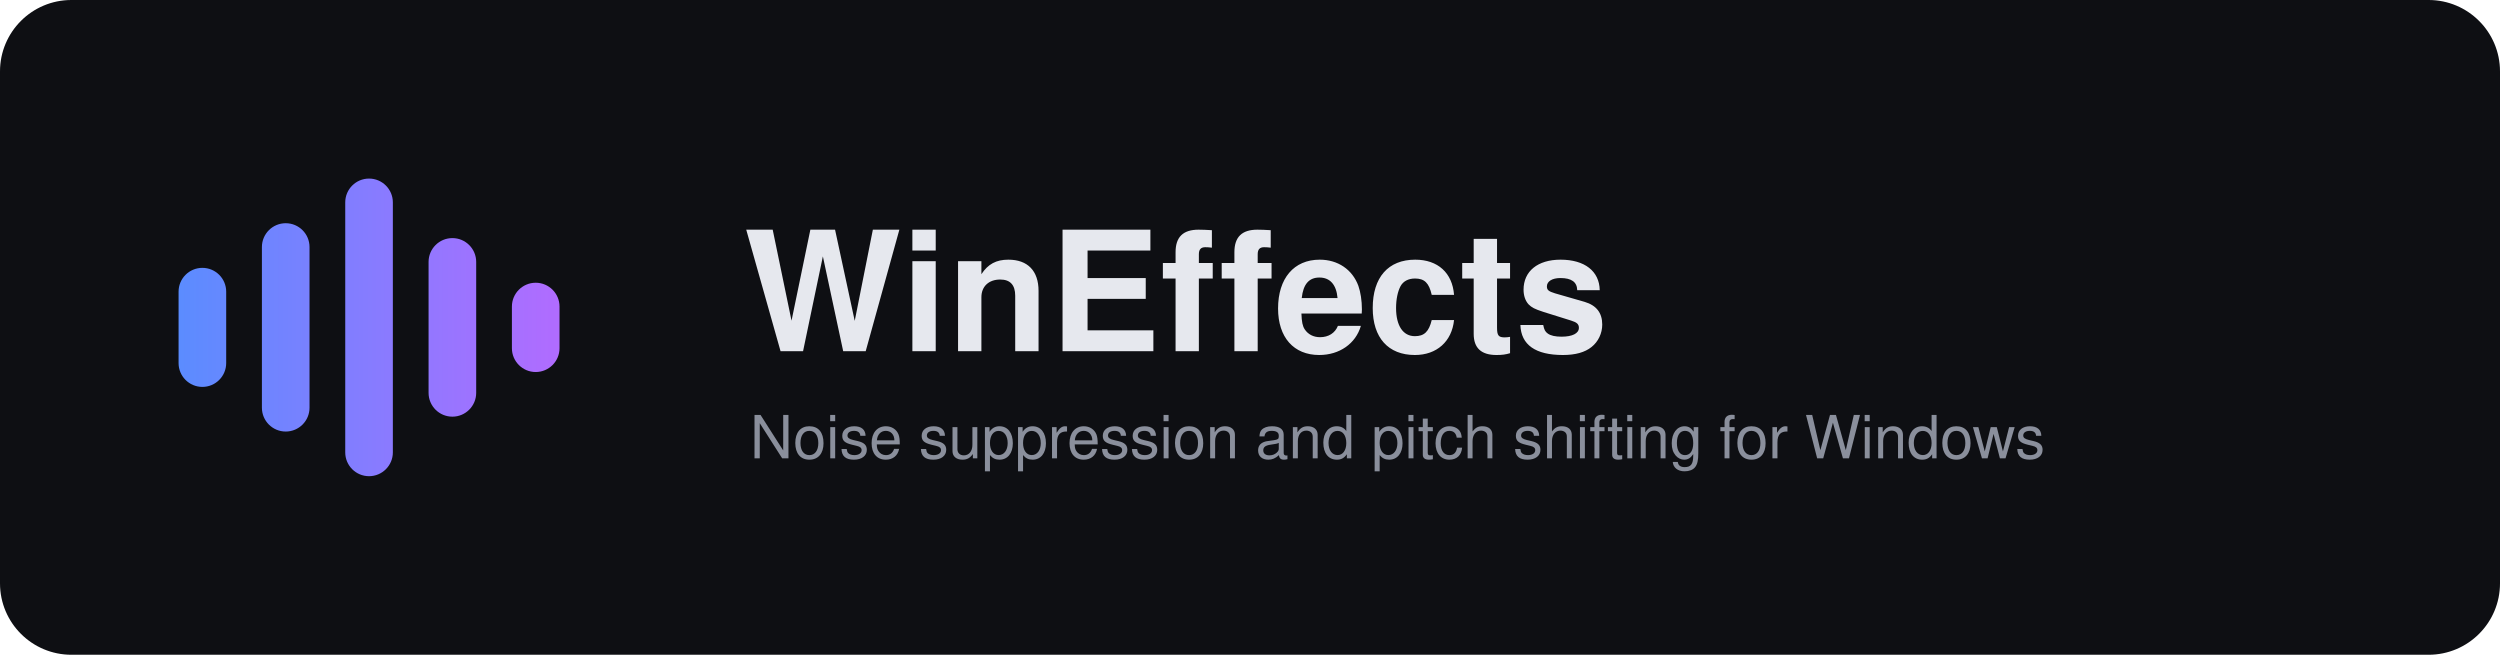
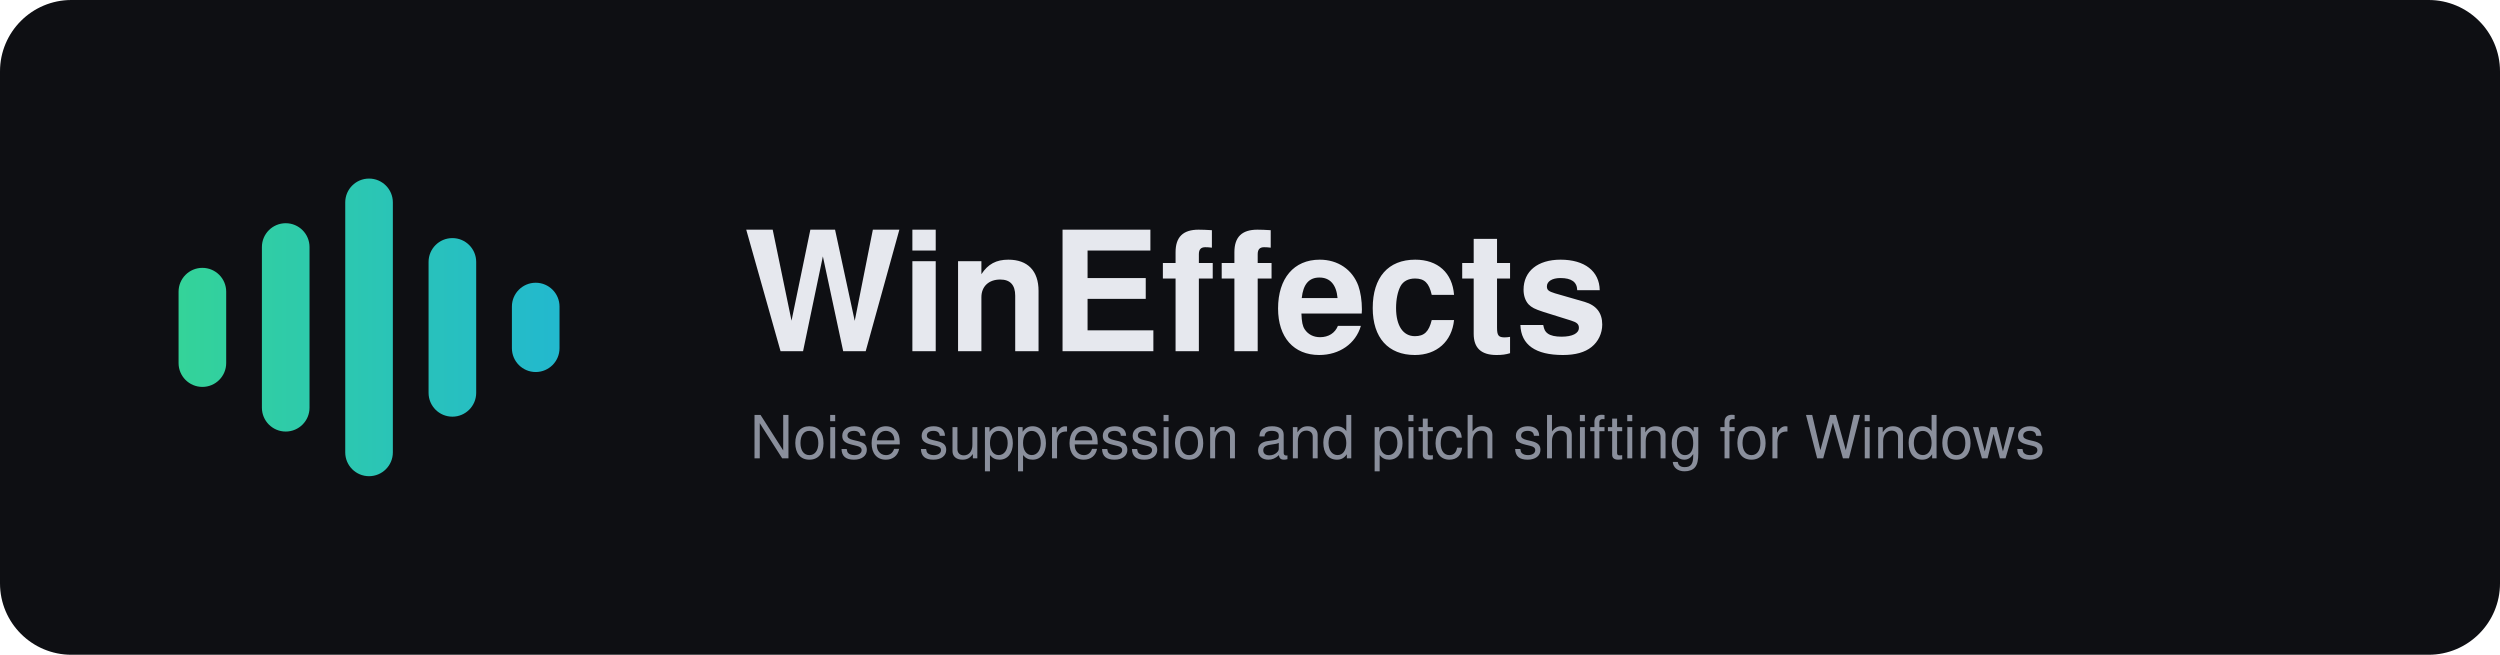
<svg xmlns="http://www.w3.org/2000/svg" width="840" height="220" viewBox="0 0 840 220" role="img" aria-label="WinEffects">
  <defs>
    <linearGradient id="g" gradientUnits="userSpaceOnUse" x1="60" y1="0" x2="190" y2="0">
-       <stop offset="0" stop-color="#5B8CFF" />
-       <stop offset="1" stop-color="#B26BFF" />
+       <stop offset="0" stop-color="#34D399" />
+       <stop offset="1" stop-color="#22B8CF" />
    </linearGradient>
  </defs>
  <rect width="840" height="220" rx="24" fill="#0E0F13" />
  <rect x="60" y="90" width="16" height="40" rx="8" fill="url(#g)">
    <animate attributeName="height" values="40;90;40" dur="1.2s" repeatCount="indefinite" calcMode="spline" keySplines="0.4 0 0.6 1;0.4 0 0.6 1" keyTimes="0;0.5;1" />
    <animate attributeName="y" values="90;65;90" dur="1.2s" repeatCount="indefinite" calcMode="spline" keySplines="0.4 0 0.6 1;0.4 0 0.6 1" keyTimes="0;0.5;1" />
  </rect>
  <rect x="88" y="75" width="16" height="70" rx="8" fill="url(#g)">
    <animate attributeName="height" values="70;130;70" dur="1.0s" repeatCount="indefinite" calcMode="spline" keySplines="0.4 0 0.6 1;0.4 0 0.6 1" keyTimes="0;0.5;1" />
    <animate attributeName="y" values="75;45;75" dur="1.0s" repeatCount="indefinite" calcMode="spline" keySplines="0.4 0 0.6 1;0.4 0 0.6 1" keyTimes="0;0.5;1" />
  </rect>
  <rect x="116" y="60" width="16" height="100" rx="8" fill="url(#g)">
    <animate attributeName="height" values="100;150;100" dur="1.4s" repeatCount="indefinite" calcMode="spline" keySplines="0.4 0 0.6 1;0.4 0 0.6 1" keyTimes="0;0.5;1" />
    <animate attributeName="y" values="60;35;60" dur="1.4s" repeatCount="indefinite" calcMode="spline" keySplines="0.4 0 0.6 1;0.4 0 0.6 1" keyTimes="0;0.5;1" />
  </rect>
  <rect x="144" y="80" width="16" height="60" rx="8" fill="url(#g)">
    <animate attributeName="height" values="60;120;60" dur="1.1s" repeatCount="indefinite" calcMode="spline" keySplines="0.4 0 0.6 1;0.4 0 0.6 1" keyTimes="0;0.5;1" />
    <animate attributeName="y" values="80;50;80" dur="1.1s" repeatCount="indefinite" calcMode="spline" keySplines="0.4 0 0.6 1;0.4 0 0.6 1" keyTimes="0;0.5;1" />
  </rect>
  <rect x="172" y="95" width="16" height="30" rx="8" fill="url(#g)">
    <animate attributeName="height" values="30;80;30" dur="1.3s" repeatCount="indefinite" calcMode="spline" keySplines="0.4 0 0.6 1;0.4 0 0.6 1" keyTimes="0;0.5;1" />
    <animate attributeName="y" values="95;70;95" dur="1.3s" repeatCount="indefinite" calcMode="spline" keySplines="0.4 0 0.6 1;0.4 0 0.6 1" keyTimes="0;0.5;1" />
  </rect>
  <text x="250" y="118" font-family="'Segoe UI', Helvetica, Arial, sans-serif" font-size="56" font-weight="700" fill="#E6E8EE">WinEffects</text>
  <text x="252" y="154" font-family="'Segoe UI', Helvetica, Arial, sans-serif" font-size="20" fill="#8A8F9C">Noise suppression and pitch shifting for Windows</text>
</svg>
